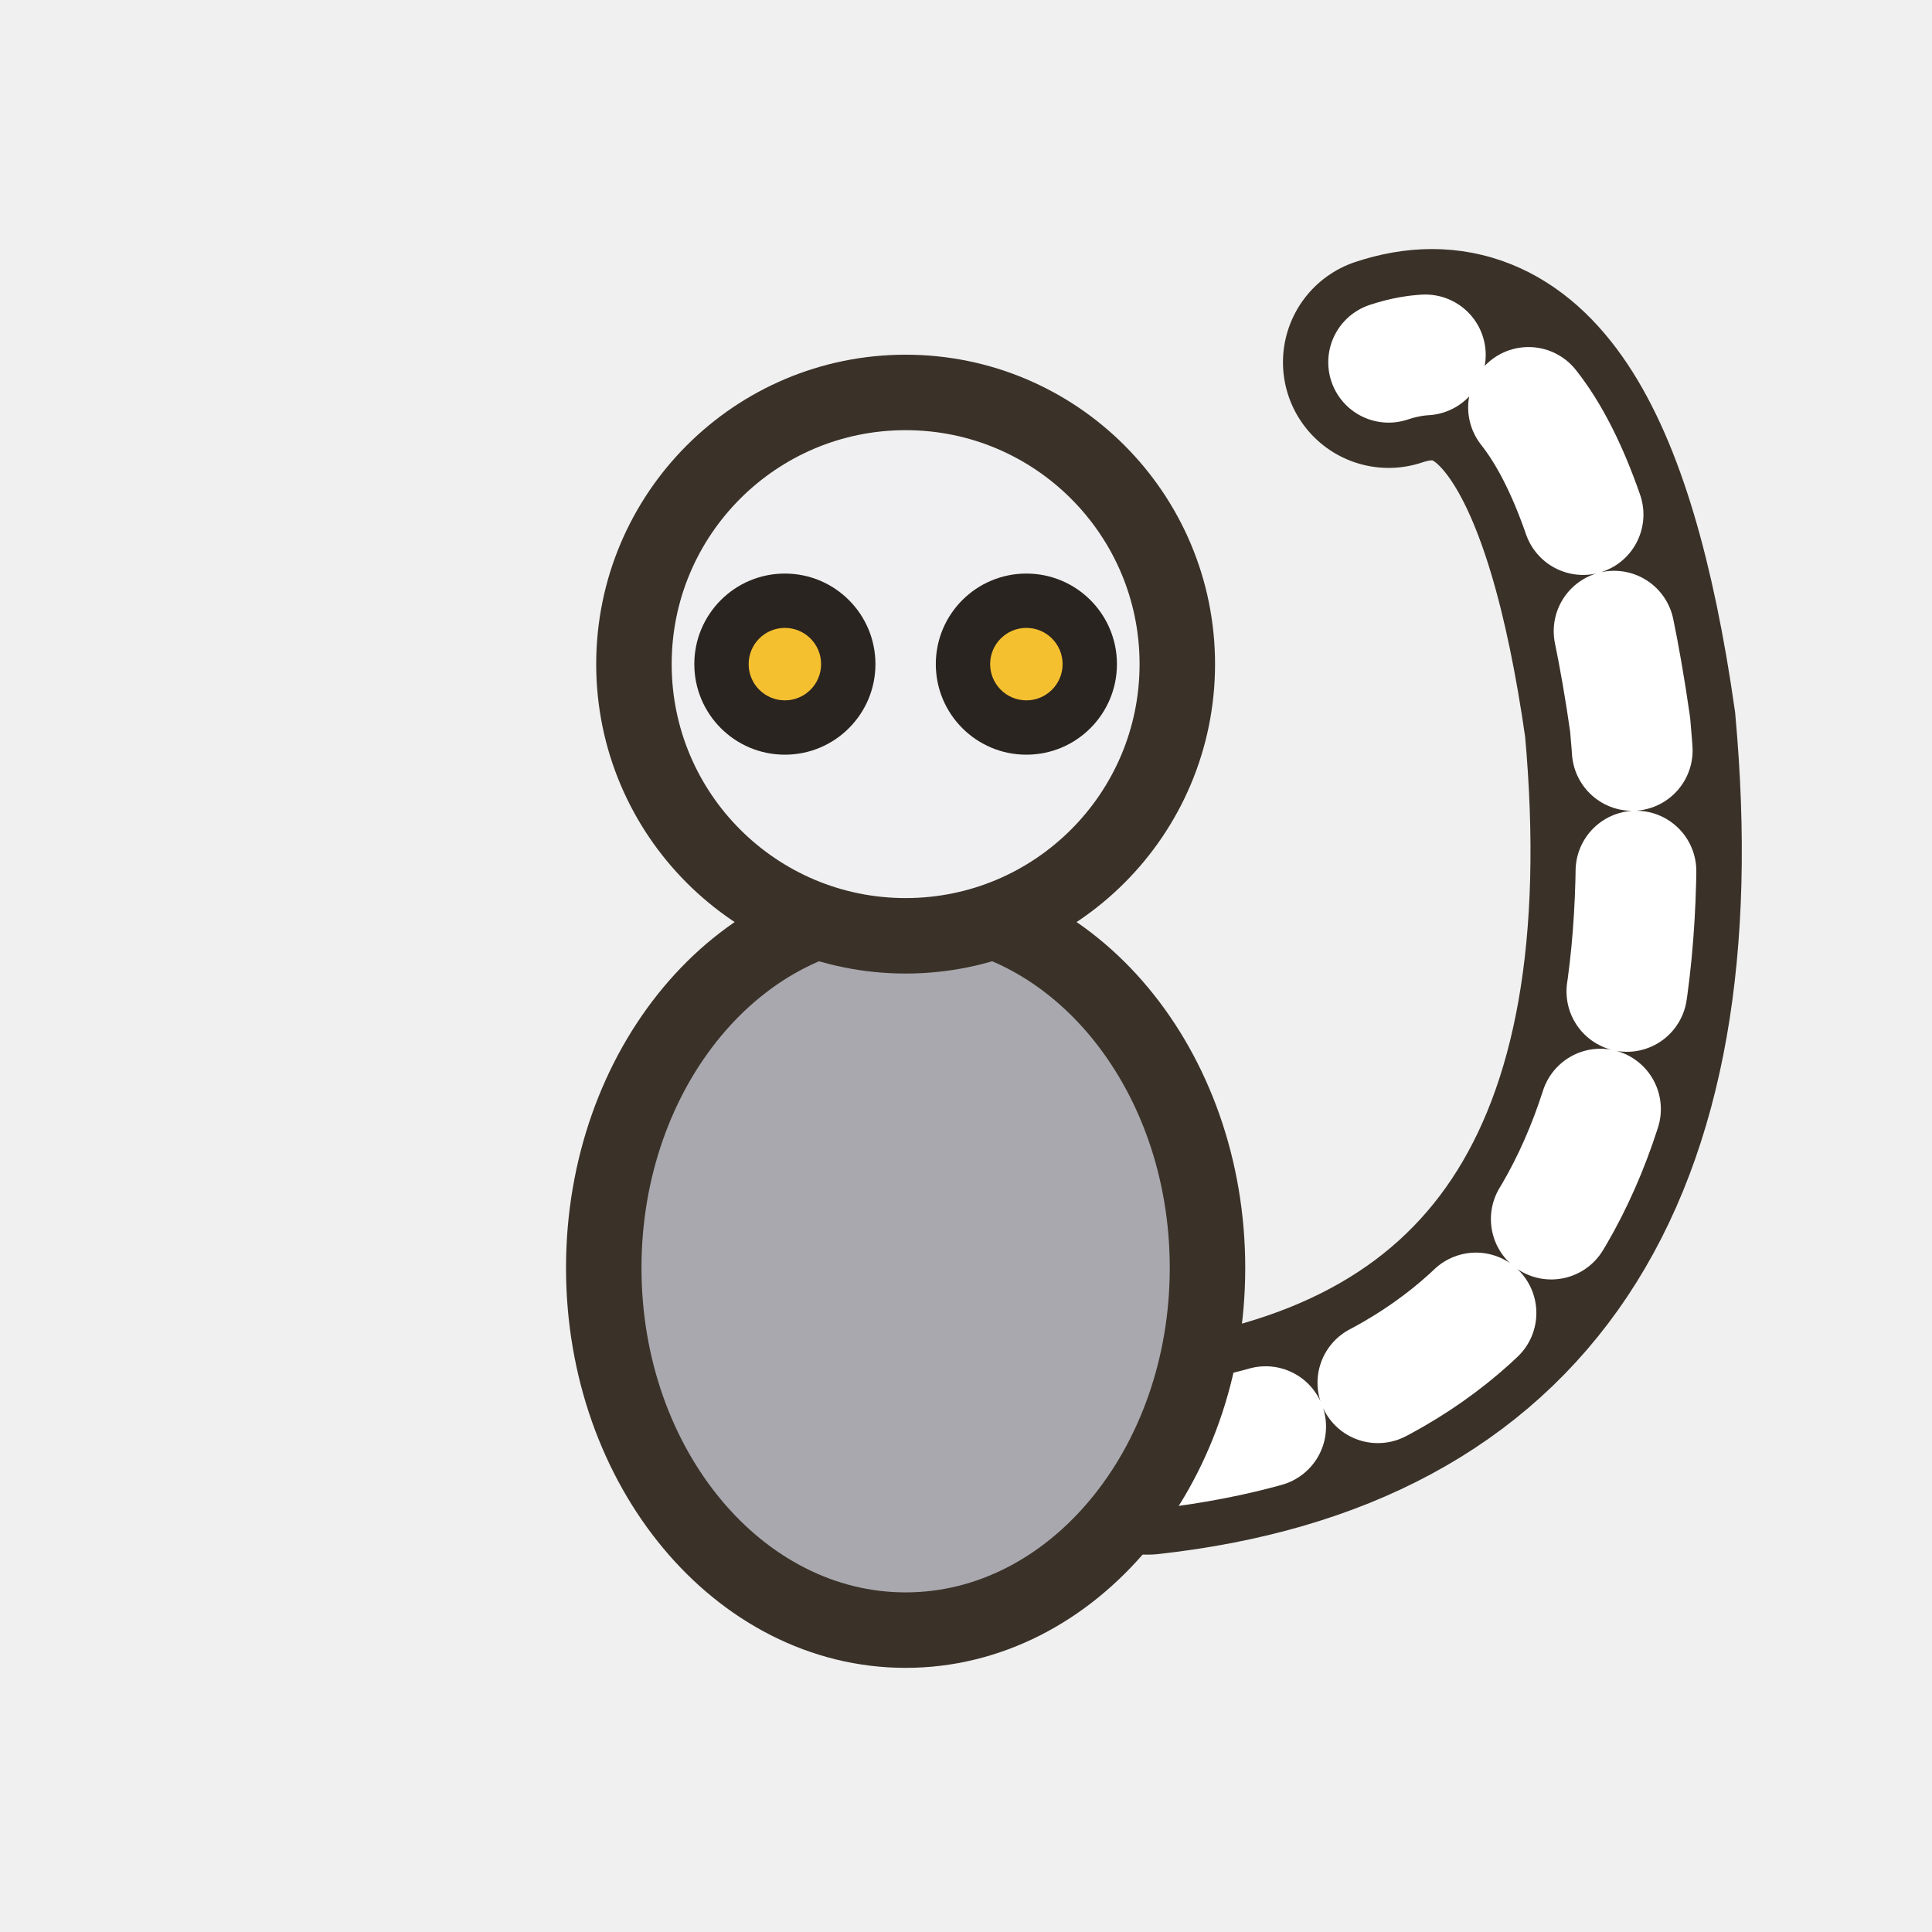
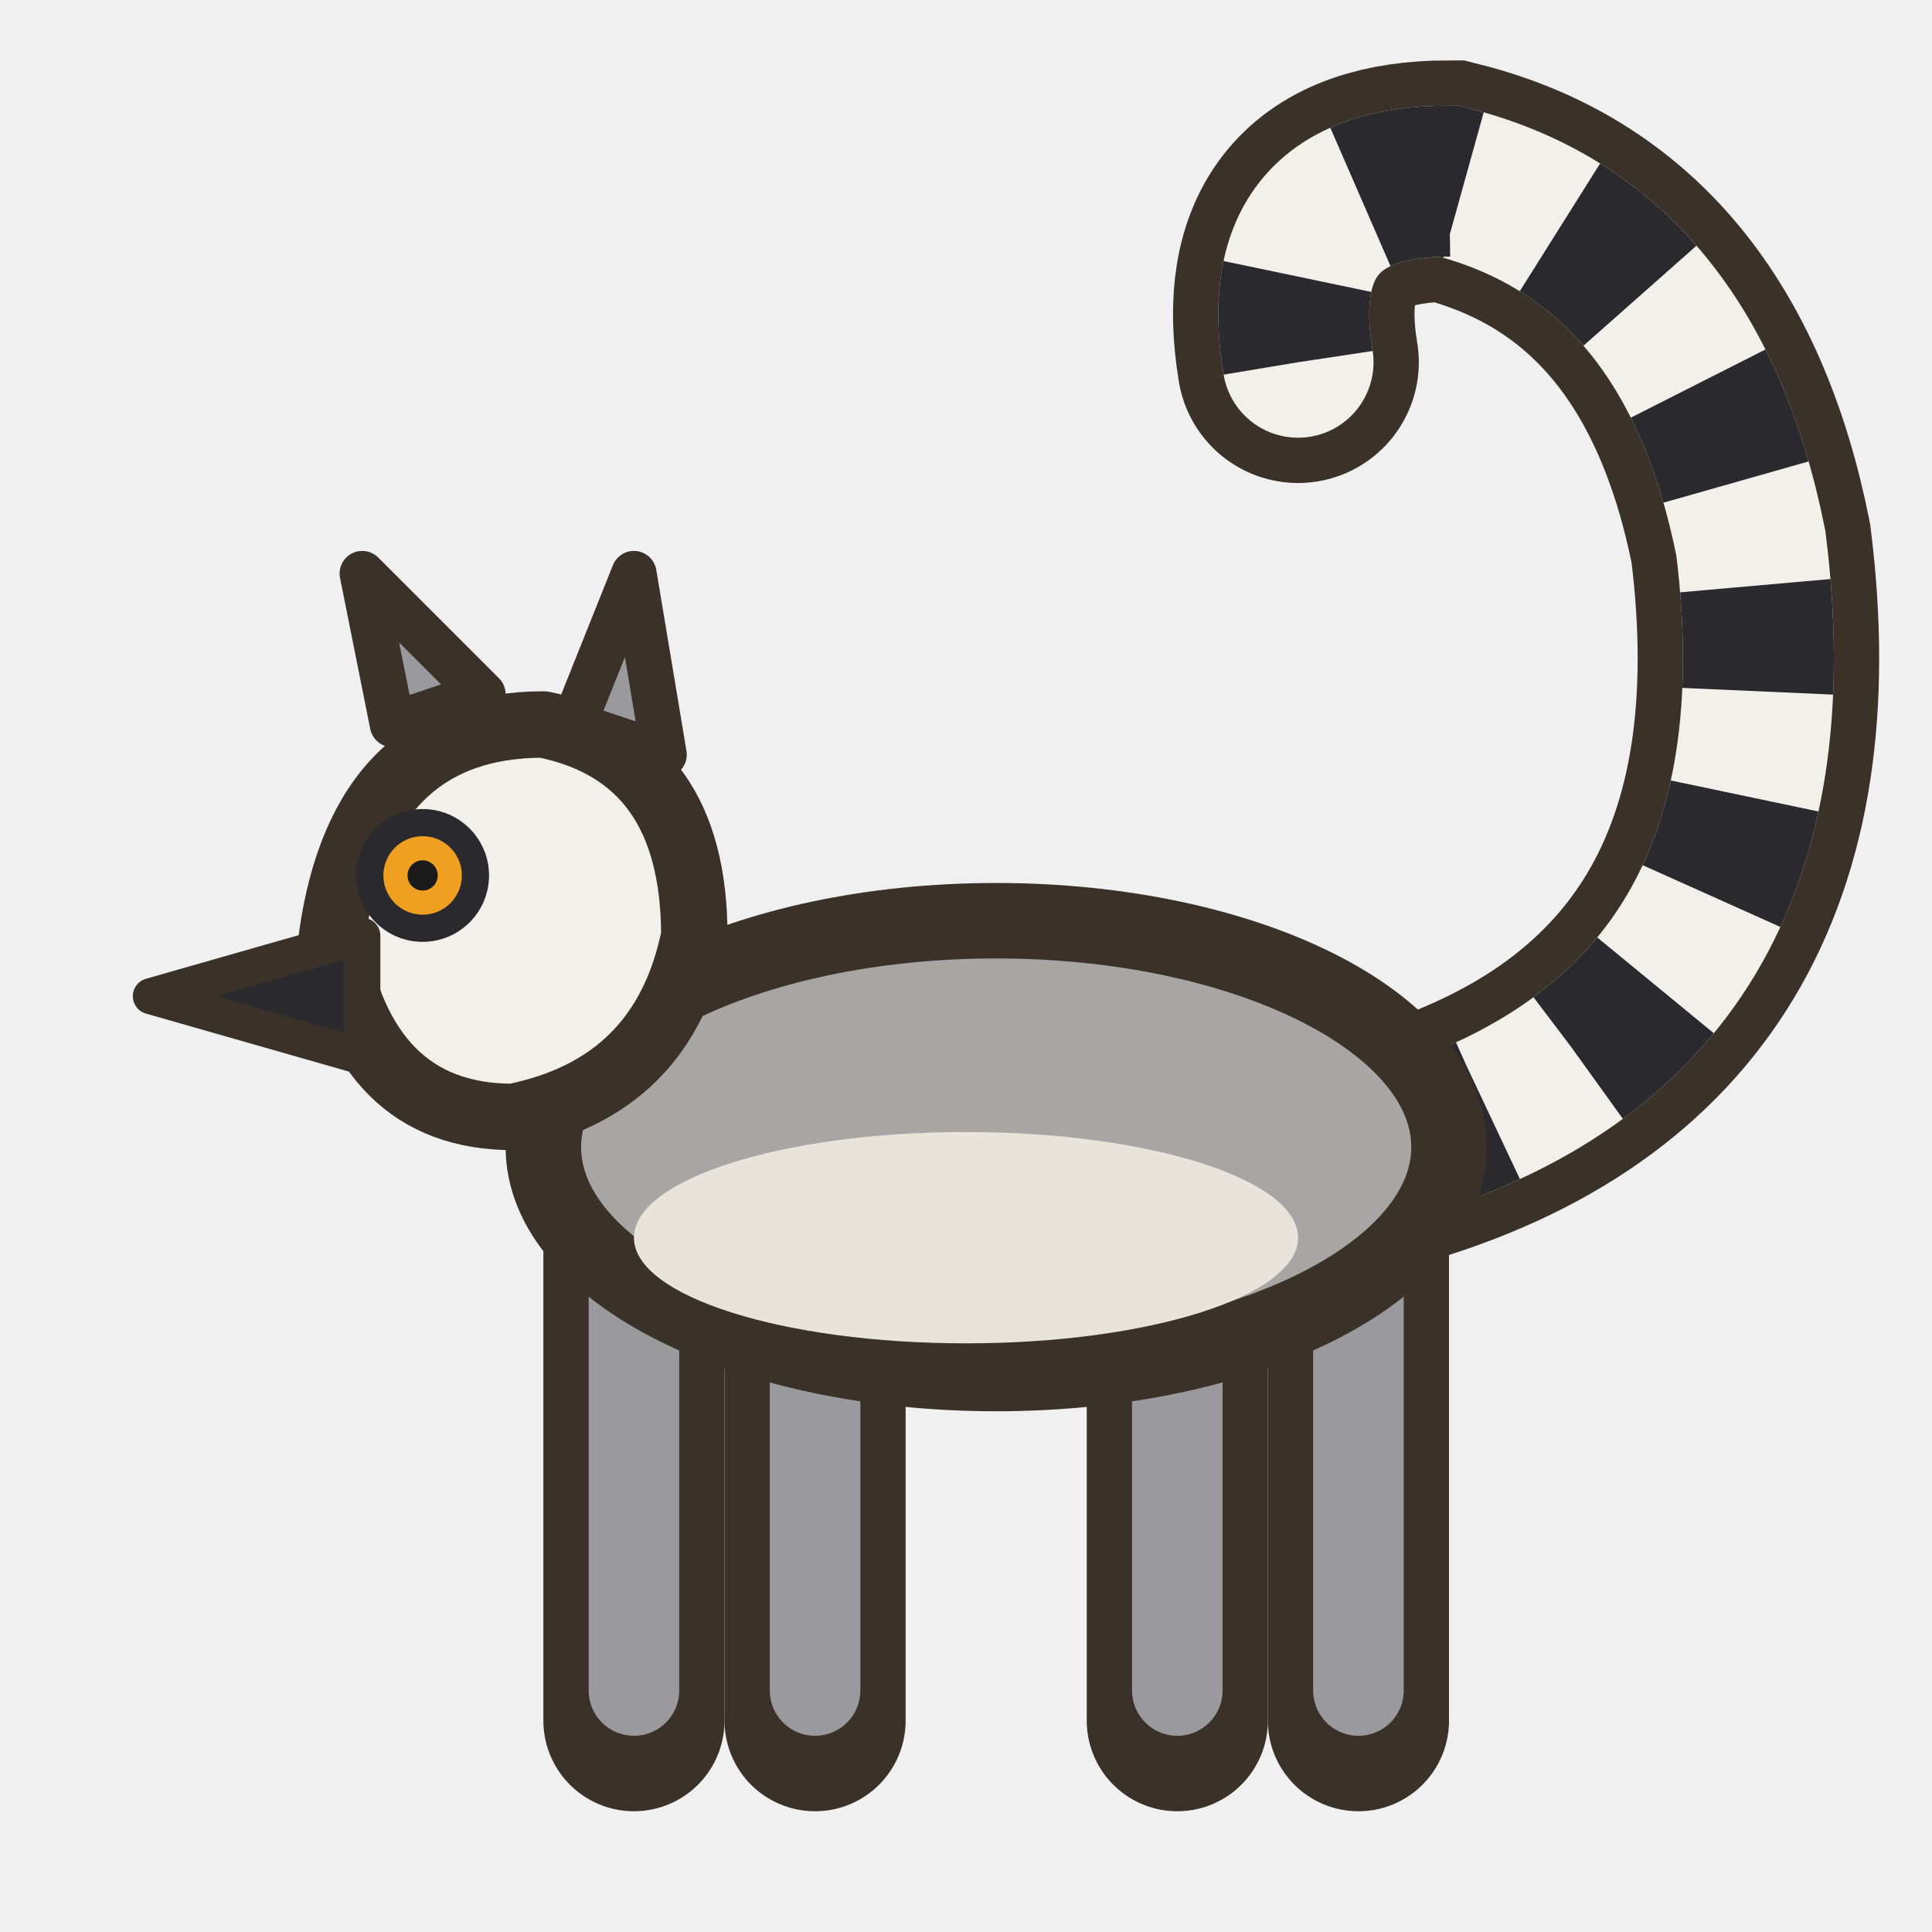
<svg xmlns="http://www.w3.org/2000/svg" width="64" height="64" viewBox="0 0 64 64">
-   <path d="M38,48 Q56,46 54,24 Q52,10 46,12" fill="none" stroke="#3a3128" stroke-width="7" stroke-linecap="round" />
-   <path d="M38,48 Q56,46 54,24 Q52,10 46,12" fill="none" stroke="#ffffff" stroke-width="4" stroke-linecap="round" stroke-dasharray="4 4" />
-   <ellipse cx="30" cy="42" rx="10" ry="12" fill="#a8a8ae" stroke="#3a3128" stroke-width="2.5" stroke-linejoin="round" stroke-linecap="round" />
-   <circle cx="30" cy="22" r="9" fill="#f0f0f2" stroke="#3a3128" stroke-width="2.5" stroke-linejoin="round" stroke-linecap="round" />
-   <circle cx="26" cy="22" r="3" fill="#2a2420" />
-   <circle cx="34" cy="22" r="3" fill="#2a2420" />
-   <circle cx="26" cy="22" r="1.2" fill="#f5c030" />
-   <circle cx="34" cy="22" r="1.2" fill="#f5c030" />
+   <path d="M46,38 Q60,34 58,18 Q56,8 48,6 Q42,6 43,12" fill="none" stroke="#3a3128" stroke-width="8" stroke-linecap="round" />
+   <path d="M46,38 Q60,34 58,18 Q56,8 48,6 Q42,6 43,12" fill="none" stroke="#f2f0ea" stroke-width="5" stroke-linecap="round" />
+   <path d="M46,38 Q60,34 58,18 Q56,8 48,6 Q42,6 43,12" fill="none" stroke="#2a2a2e" stroke-width="5" stroke-dasharray="3.5 3.5" />
+   <path d="M21,41 L21,57" stroke="#3a3128" stroke-width="6" stroke-linecap="round" />
+   <path d="M21,41 L21,56" stroke="#9a9a9e" stroke-width="3" stroke-linecap="round" />
+   <path d="M27,42 L27,57" stroke="#3a3128" stroke-width="6" stroke-linecap="round" />
+   <path d="M27,42 L27,56" stroke="#9a9a9e" stroke-width="3" stroke-linecap="round" />
+   <path d="M39,42 L39,57" stroke="#3a3128" stroke-width="6" stroke-linecap="round" />
+   <path d="M39,42 L39,56" stroke="#9a9a9e" stroke-width="3" stroke-linecap="round" />
+   <path d="M45,41 L45,57" stroke="#3a3128" stroke-width="6" stroke-linecap="round" />
+   <path d="M45,41 L45,56" stroke="#9a9a9e" stroke-width="3" stroke-linecap="round" />
+   <ellipse cx="33" cy="38" rx="15" ry="7.5" fill="#a8a6a4" stroke="#3a3128" stroke-width="2.5" />
+   <ellipse cx="32" cy="41" rx="11" ry="3.5" fill="#e8e4dc" />
+   <path d="M11,31 Q12,24 18,24 Q23,25 23,31 Q22,36 17,37 Q12,37 11,31 Z" fill="#f2f0ea" stroke="#3a3128" stroke-width="2.2" stroke-linejoin="round" />
+   <path d="M13,24 L12,19 L16,23 Z M19,24 L21,19 L22,25 Z" fill="#9a9a9e" stroke="#3a3128" stroke-width="1.5" stroke-linejoin="round" />
+   <path d="M12,31 L5,33 L12,35 Z" fill="#2a2a2e" stroke="#3a3128" stroke-width="1.2" stroke-linejoin="round" />
+   <circle cx="14" cy="29" r="2.2" fill="#2a2a2e" />
+   <circle cx="14" cy="29" r="1.3" fill="#f0a020" />
+   <circle cx="14" cy="29" r="0.5" fill="#1a1a1a" />
</svg>
